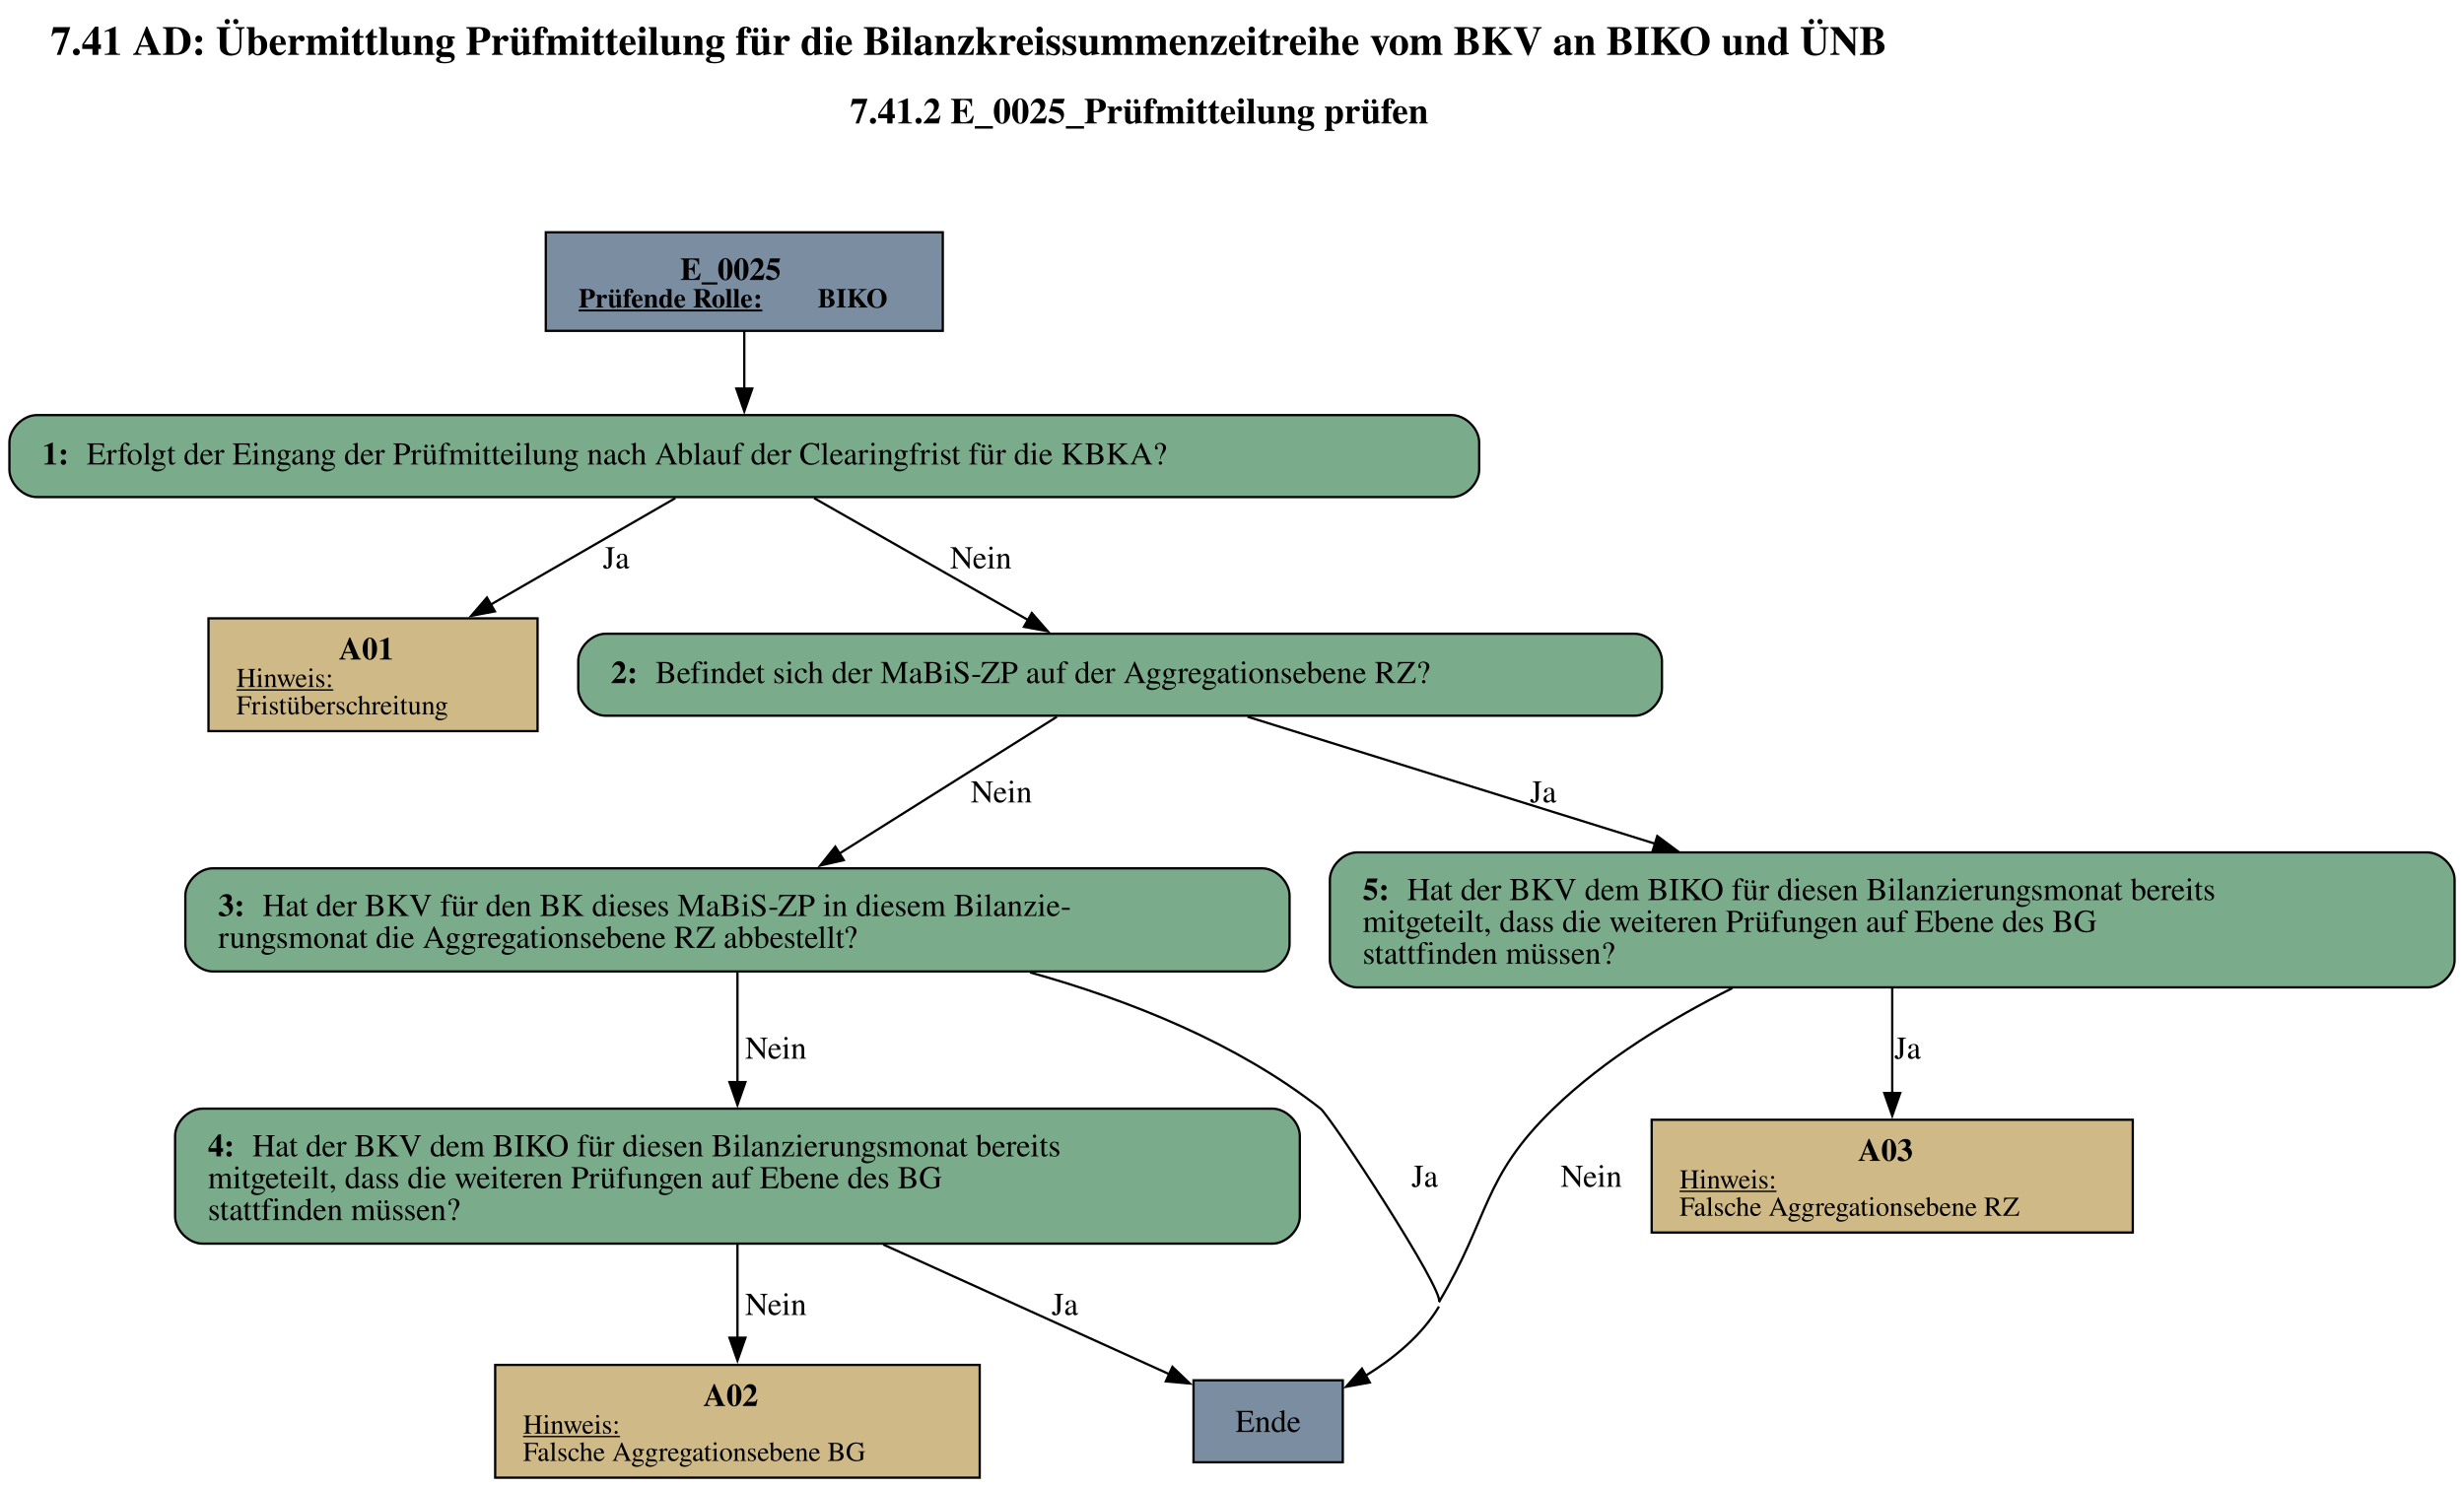
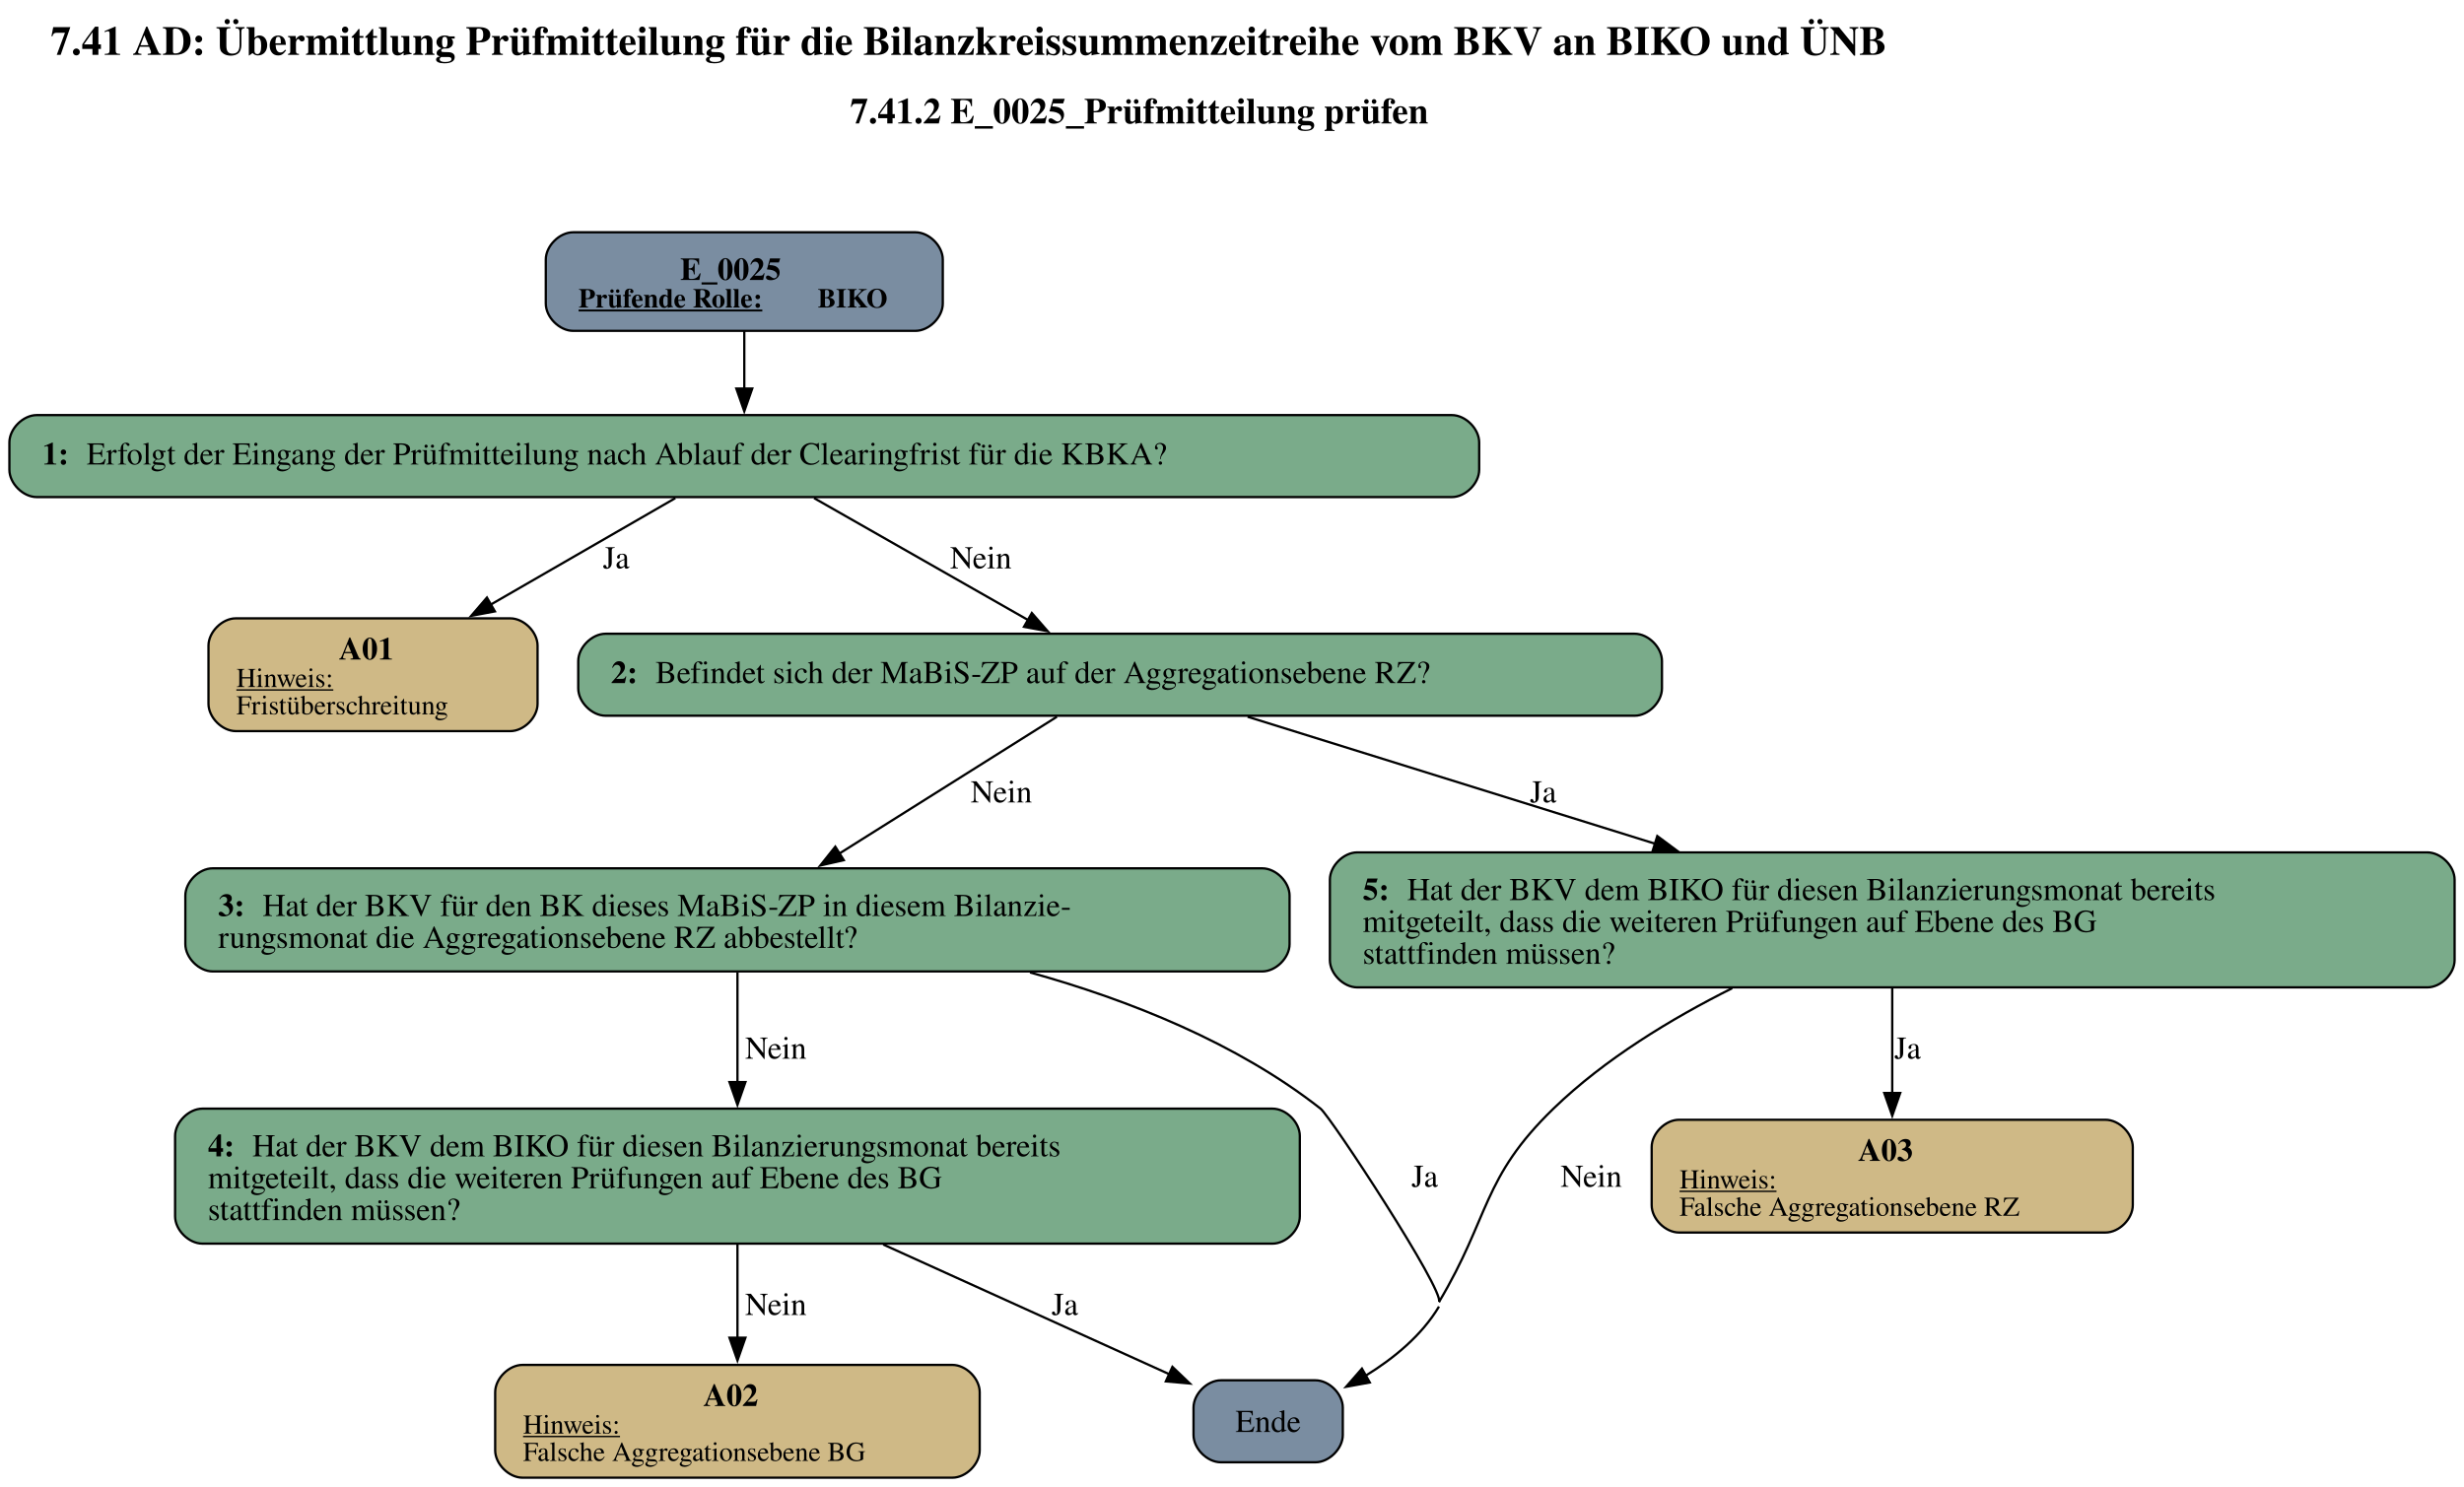
<svg xmlns="http://www.w3.org/2000/svg" width="1082pt" height="653pt" viewBox="0.00 0.00 1081.55 652.88">
  <g id="graph0" class="graph" transform="scale(1 1) rotate(0) translate(4 648.88)">
    <text text-anchor="start" x="18.15" y="-624.78" font-family="Times,serif" font-weight="bold" font-size="18.00">7.41 AD: Übermittlung Prüfmitteilung für die Bilanzkreissummenzeitreihe vom BKV an BIKO und ÜNB</text>
    <text text-anchor="start" x="369.15" y="-594.68" font-family="Times,serif" font-weight="bold" font-size="16.00">7.41.2 E_0025_Prüfmitteilung prüfen</text>
    <g id="node1" class="node">
-       <polygon fill="#7a8da1" stroke="black" points="409.8,-546.88 235.5,-546.88 235.5,-503.6 409.8,-503.6 409.8,-546.88" />
+       <path fill="#7a8da1" stroke="black" d="M397.8,-546.88C397.8,-546.88 247.5,-546.88 247.5,-546.88 241.5,-546.88 235.5,-540.88 235.5,-534.88 235.5,-534.88 235.5,-515.6 235.5,-515.6 235.5,-509.6 241.5,-503.6 247.5,-503.6 247.5,-503.6 397.8,-503.6 397.8,-503.6 403.8,-503.6 409.8,-509.6 409.8,-515.6 409.8,-515.6 409.8,-534.88 409.8,-534.88 409.8,-540.88 403.8,-546.88 397.8,-546.88" />
      <text text-anchor="start" x="294.52" y="-525.94" font-family="Times,serif" font-weight="bold" font-size="14.00">E_0025</text>
      <text text-anchor="start" x="249.9" y="-513.84" font-family="Times,serif" font-weight="bold" text-decoration="underline" font-size="12.00">Prüfende Rolle:</text>
      <text text-anchor="start" x="354.9" y="-513.84" font-family="Times,serif" font-weight="bold" font-size="12.00"> BIKO</text>
    </g>
    <g id="node2" class="node">
      <path fill="#7aab8a" stroke="black" d="M633.3,-466.6C633.3,-466.6 12,-466.6 12,-466.6 6,-466.6 0,-460.6 0,-454.6 0,-454.6 0,-442.6 0,-442.6 0,-436.6 6,-430.6 12,-430.6 12,-430.6 633.3,-430.6 633.3,-430.6 639.3,-430.6 645.3,-436.6 645.3,-442.6 645.3,-442.6 645.3,-454.6 645.3,-454.6 645.3,-460.6 639.3,-466.6 633.3,-466.6" />
      <text text-anchor="start" x="14.4" y="-444.92" font-family="Times,serif" font-weight="bold" font-size="14.00">1: </text>
      <text text-anchor="start" x="33.9" y="-444.92" font-family="Times,serif" font-size="14.00">Erfolgt der Eingang der Prüfmitteilung nach Ablauf der Clearingfrist für die KBKA?</text>
    </g>
    <g id="edge1" class="edge">
      <path fill="none" stroke="black" d="M322.65,-503.45C322.65,-495.59 322.65,-486.51 322.65,-478.07" />
      <polygon fill="black" stroke="black" points="326.15,-478.27 322.65,-468.27 319.15,-478.27 326.15,-478.27" />
    </g>
    <g id="node3" class="node">
-       <polygon fill="#cfb986" stroke="black" points="231.89,-377.35 87.41,-377.35 87.41,-327.83 231.89,-327.83 231.89,-377.35" />
+       <path fill="#cfb986" stroke="black" d="M219.89,-377.35C219.89,-377.35 99.41,-377.35 99.41,-377.35 93.41,-377.35 87.41,-371.35 87.41,-365.35 87.41,-365.35 87.41,-339.83 87.41,-339.83 87.41,-333.83 93.41,-327.83 99.41,-327.83 99.41,-327.83 219.89,-327.83 219.89,-327.83 225.89,-327.83 231.89,-333.83 231.89,-339.83 231.89,-339.83 231.89,-365.35 231.89,-365.35 231.89,-371.35 225.89,-377.35 219.89,-377.35" />
      <text text-anchor="start" x="144.65" y="-359.29" font-family="Times,serif" font-weight="bold" font-size="14.00">A01</text>
      <text text-anchor="start" x="99.65" y="-347.19" font-family="Times,serif" text-decoration="underline" font-size="12.00">Hinweis:</text>
      <text text-anchor="start" x="99.65" y="-335.19" font-family="Times,serif" font-size="12.00">Fristüberschreitung</text>
    </g>
    <g id="edge2" class="edge">
      <path fill="none" stroke="black" d="M292.37,-430.14C269.68,-417.05 238.07,-398.82 211.39,-383.43" />
      <polygon fill="black" stroke="black" points="213.16,-380.41 202.75,-378.45 209.66,-386.48 213.16,-380.41" />
      <text text-anchor="middle" x="266.4" y="-399.3" font-family="Times,serif" font-size="14.00">Ja</text>
    </g>
    <g id="node4" class="node">
      <path fill="#7aab8a" stroke="black" d="M713.55,-370.59C713.55,-370.59 261.75,-370.59 261.75,-370.59 255.75,-370.59 249.75,-364.59 249.75,-358.59 249.75,-358.59 249.75,-346.59 249.75,-346.59 249.75,-340.59 255.75,-334.59 261.75,-334.59 261.75,-334.59 713.55,-334.59 713.55,-334.59 719.55,-334.59 725.55,-340.59 725.55,-346.59 725.55,-346.59 725.55,-358.59 725.55,-358.59 725.55,-364.59 719.55,-370.59 713.55,-370.59" />
      <text text-anchor="start" x="264.15" y="-348.91" font-family="Times,serif" font-weight="bold" font-size="14.00">2: </text>
      <text text-anchor="start" x="283.65" y="-348.91" font-family="Times,serif" font-size="14.00">Befindet sich der MaBiS-ZP auf der Aggregationsebene RZ?</text>
    </g>
    <g id="edge3" class="edge">
      <path fill="none" stroke="black" d="M353.3,-430.14C379.81,-415.03 418.33,-393.08 447.34,-376.56" />
      <polygon fill="black" stroke="black" points="448.89,-379.7 455.85,-371.71 445.43,-373.62 448.89,-379.7" />
      <text text-anchor="middle" x="426.52" y="-399.3" font-family="Times,serif" font-size="14.00">Nein</text>
    </g>
    <g id="node5" class="node">
      <path fill="#7aab8a" stroke="black" d="M550.05,-267.58C550.05,-267.58 89.25,-267.58 89.25,-267.58 83.25,-267.58 77.25,-261.58 77.25,-255.58 77.25,-255.58 77.25,-234.3 77.25,-234.3 77.25,-228.3 83.25,-222.3 89.25,-222.3 89.25,-222.3 550.05,-222.3 550.05,-222.3 556.05,-222.3 562.05,-228.3 562.05,-234.3 562.05,-234.3 562.05,-255.58 562.05,-255.58 562.05,-261.58 556.05,-267.58 550.05,-267.58" />
      <text text-anchor="start" x="91.65" y="-246.64" font-family="Times,serif" font-weight="bold" font-size="14.00">3: </text>
      <text text-anchor="start" x="111.15" y="-246.64" font-family="Times,serif" font-size="14.00">Hat der BKV für den BK dieses MaBiS-ZP in diesem Bilanzie-</text>
      <text text-anchor="start" x="91.65" y="-232.64" font-family="Times,serif" font-size="14.00">rungsmonat die Aggregationsebene RZ abbestellt?</text>
    </g>
    <g id="edge4" class="edge">
      <path fill="none" stroke="black" d="M459.91,-334.14C433.92,-317.8 394.64,-293.1 364.26,-273.99" />
      <polygon fill="black" stroke="black" points="366.34,-271.17 356.01,-268.81 362.61,-277.09 366.34,-271.17" />
      <text text-anchor="middle" x="435.52" y="-296.53" font-family="Times,serif" font-size="14.00">Nein</text>
    </g>
    <g id="node9" class="node">
      <path fill="#7aab8a" stroke="black" d="M1061.55,-274.58C1061.55,-274.58 591.75,-274.58 591.75,-274.58 585.75,-274.58 579.75,-268.58 579.75,-262.58 579.75,-262.58 579.75,-227.3 579.75,-227.3 579.75,-221.3 585.75,-215.3 591.75,-215.3 591.75,-215.3 1061.55,-215.3 1061.55,-215.3 1067.55,-215.3 1073.55,-221.3 1073.55,-227.3 1073.55,-227.3 1073.55,-262.58 1073.55,-262.58 1073.55,-268.58 1067.55,-274.58 1061.55,-274.58" />
      <text text-anchor="start" x="594.15" y="-253.64" font-family="Times,serif" font-weight="bold" font-size="14.00">5: </text>
      <text text-anchor="start" x="613.65" y="-253.64" font-family="Times,serif" font-size="14.00">Hat der BKV dem BIKO für diesen Bilanzierungsmonat bereits</text>
      <text text-anchor="start" x="594.15" y="-239.64" font-family="Times,serif" font-size="14.00">mitgeteilt, dass die weiteren Prüfungen auf Ebene des BG</text>
      <text text-anchor="start" x="594.15" y="-225.64" font-family="Times,serif" font-size="14.00">stattfinden müssen?</text>
    </g>
    <g id="edge5" class="edge">
      <path fill="none" stroke="black" d="M543.63,-334.14C592.14,-319.03 663.6,-296.75 722.58,-278.37" />
      <polygon fill="black" stroke="black" points="723.49,-281.76 732,-275.44 721.41,-275.07 723.49,-281.76" />
      <text text-anchor="middle" x="673.4" y="-296.53" font-family="Times,serif" font-size="14.00">Ja</text>
    </g>
    <g id="node6" class="node">
-       <polygon fill="#7a8da1" stroke="black" points="585.42,-42.76 519.88,-42.76 519.88,-6.76 585.42,-6.76 585.42,-42.76" />
+       <path fill="#7a8da1" stroke="black" d="M573.42,-42.76C573.42,-42.76 531.88,-42.76 531.88,-42.76 525.88,-42.76 519.88,-36.76 519.88,-30.76 519.88,-30.76 519.88,-18.76 519.88,-18.76 519.88,-12.76 525.88,-6.76 531.88,-6.76 531.88,-6.76 573.42,-6.76 573.42,-6.76 579.42,-6.76 585.42,-12.76 585.42,-18.76 585.42,-18.76 585.42,-30.76 585.42,-30.76 585.42,-36.76 579.42,-42.76 573.42,-42.76" />
      <text text-anchor="middle" x="552.65" y="-20.08" font-family="Times,serif" font-size="14.00">Ende</text>
    </g>
    <g id="edge7" class="edge">
      <path fill="none" stroke="black" d="M448.09,-221.87C491.85,-209.66 538.94,-190.86 575.65,-162.05 580,-158.63 630.23,-82.04 627.65,-77.14" />
      <path fill="none" stroke="black" d="M627.65,-75.14C620.08,-62.47 607.85,-52.41 595.45,-44.78" />
      <polygon fill="black" stroke="black" points="597.28,-41.8 586.86,-39.91 593.83,-47.89 597.28,-41.8" />
      <text text-anchor="middle" x="621.4" y="-127.73" font-family="Times,serif" font-size="14.00">Ja</text>
    </g>
    <g id="node7" class="node">
      <path fill="#7aab8a" stroke="black" d="M554.55,-162.05C554.55,-162.05 84.75,-162.05 84.75,-162.05 78.75,-162.05 72.75,-156.05 72.75,-150.05 72.75,-150.05 72.75,-114.77 72.75,-114.77 72.75,-108.77 78.75,-102.77 84.75,-102.77 84.75,-102.77 554.55,-102.77 554.55,-102.77 560.55,-102.77 566.55,-108.77 566.55,-114.77 566.55,-114.77 566.55,-150.05 566.55,-150.05 566.55,-156.05 560.55,-162.05 554.55,-162.05" />
      <text text-anchor="start" x="87.15" y="-141.11" font-family="Times,serif" font-weight="bold" font-size="14.00">4: </text>
      <text text-anchor="start" x="106.65" y="-141.11" font-family="Times,serif" font-size="14.00">Hat der BKV dem BIKO für diesen Bilanzierungsmonat bereits</text>
      <text text-anchor="start" x="87.15" y="-127.11" font-family="Times,serif" font-size="14.00">mitgeteilt, dass die weiteren Prüfungen auf Ebene des BG</text>
      <text text-anchor="start" x="87.15" y="-113.11" font-family="Times,serif" font-size="14.00">stattfinden müssen?</text>
    </g>
    <g id="edge6" class="edge">
      <path fill="none" stroke="black" d="M319.65,-221.84C319.65,-208.05 319.65,-189.89 319.65,-173.62" />
      <polygon fill="black" stroke="black" points="323.15,-173.7 319.65,-163.7 316.15,-173.7 323.15,-173.7" />
      <text text-anchor="middle" x="336.52" y="-184" font-family="Times,serif" font-size="14.00">Nein</text>
    </g>
    <g id="edge9" class="edge">
      <path fill="none" stroke="black" d="M383.63,-102.4C423.55,-84.3 473.88,-61.48 509.2,-45.46" />
      <polygon fill="black" stroke="black" points="510.61,-48.67 518.27,-41.35 507.72,-42.29 510.61,-48.67" />
      <text text-anchor="middle" x="463.4" y="-71.47" font-family="Times,serif" font-size="14.00">Ja</text>
    </g>
    <g id="node8" class="node">
-       <polygon fill="#cfb986" stroke="black" points="426.01,-49.52 213.28,-49.52 213.28,0 426.01,0 426.01,-49.52" />
+       <path fill="#cfb986" stroke="black" d="M414.01,-49.52C414.01,-49.52 225.28,-49.52 225.28,-49.52 219.28,-49.52 213.28,-43.52 213.28,-37.52 213.28,-37.52 213.28,-12 213.28,-12 213.28,-6 219.28,0 225.28,0 225.28,0 414.01,0 414.01,0 420.01,0 426.01,-6 426.01,-12 426.01,-12 426.01,-37.52 426.01,-37.52 426.01,-43.52 420.01,-49.52 414.01,-49.52" />
      <text text-anchor="start" x="304.65" y="-31.46" font-family="Times,serif" font-weight="bold" font-size="14.00">A02</text>
      <text text-anchor="start" x="225.52" y="-19.36" font-family="Times,serif" text-decoration="underline" font-size="12.00">Hinweis:</text>
      <text text-anchor="start" x="225.52" y="-7.36" font-family="Times,serif" font-size="12.00">Falsche Aggregationsebene BG</text>
    </g>
    <g id="edge8" class="edge">
      <path fill="none" stroke="black" d="M319.65,-102.54C319.65,-89.78 319.65,-74.66 319.65,-61.22" />
      <polygon fill="black" stroke="black" points="323.15,-61.46 319.65,-51.46 316.15,-61.46 323.15,-61.46" />
      <text text-anchor="middle" x="336.52" y="-71.47" font-family="Times,serif" font-size="14.00">Nein</text>
    </g>
    <g id="edge11" class="edge">
      <path fill="none" stroke="black" d="M756.4,-214.94C729.7,-201.58 700.34,-183.8 677.9,-162.05 646.41,-131.53 650.13,-114.8 627.65,-77.14" />
      <text text-anchor="middle" x="694.52" y="-127.73" font-family="Times,serif" font-size="14.00">Nein</text>
    </g>
    <g id="node10" class="node">
-       <polygon fill="#cfb986" stroke="black" points="932.26,-157.17 721.03,-157.17 721.03,-107.65 932.26,-107.65 932.26,-157.17" />
+       <path fill="#cfb986" stroke="black" d="M920.26,-157.17C920.26,-157.17 733.03,-157.17 733.03,-157.17 727.03,-157.17 721.03,-151.17 721.03,-145.17 721.03,-145.17 721.03,-119.65 721.03,-119.65 721.03,-113.65 727.03,-107.65 733.03,-107.65 733.03,-107.65 920.26,-107.65 920.26,-107.65 926.26,-107.65 932.26,-113.65 932.26,-119.65 932.26,-119.65 932.26,-145.17 932.26,-145.17 932.26,-151.17 926.26,-157.17 920.26,-157.17" />
      <text text-anchor="start" x="811.65" y="-139.11" font-family="Times,serif" font-weight="bold" font-size="14.00">A03</text>
      <text text-anchor="start" x="733.27" y="-127.01" font-family="Times,serif" text-decoration="underline" font-size="12.00">Hinweis:</text>
      <text text-anchor="start" x="733.27" y="-115.01" font-family="Times,serif" font-size="12.00">Falsche Aggregationsebene RZ</text>
    </g>
    <g id="edge10" class="edge">
      <path fill="none" stroke="black" d="M826.65,-214.9C826.65,-200.77 826.65,-183.66 826.65,-168.77" />
      <polygon fill="black" stroke="black" points="830.15,-168.92 826.65,-158.92 823.15,-168.92 830.15,-168.92" />
      <text text-anchor="middle" x="833.4" y="-184" font-family="Times,serif" font-size="14.00">Ja</text>
    </g>
  </g>
</svg>
